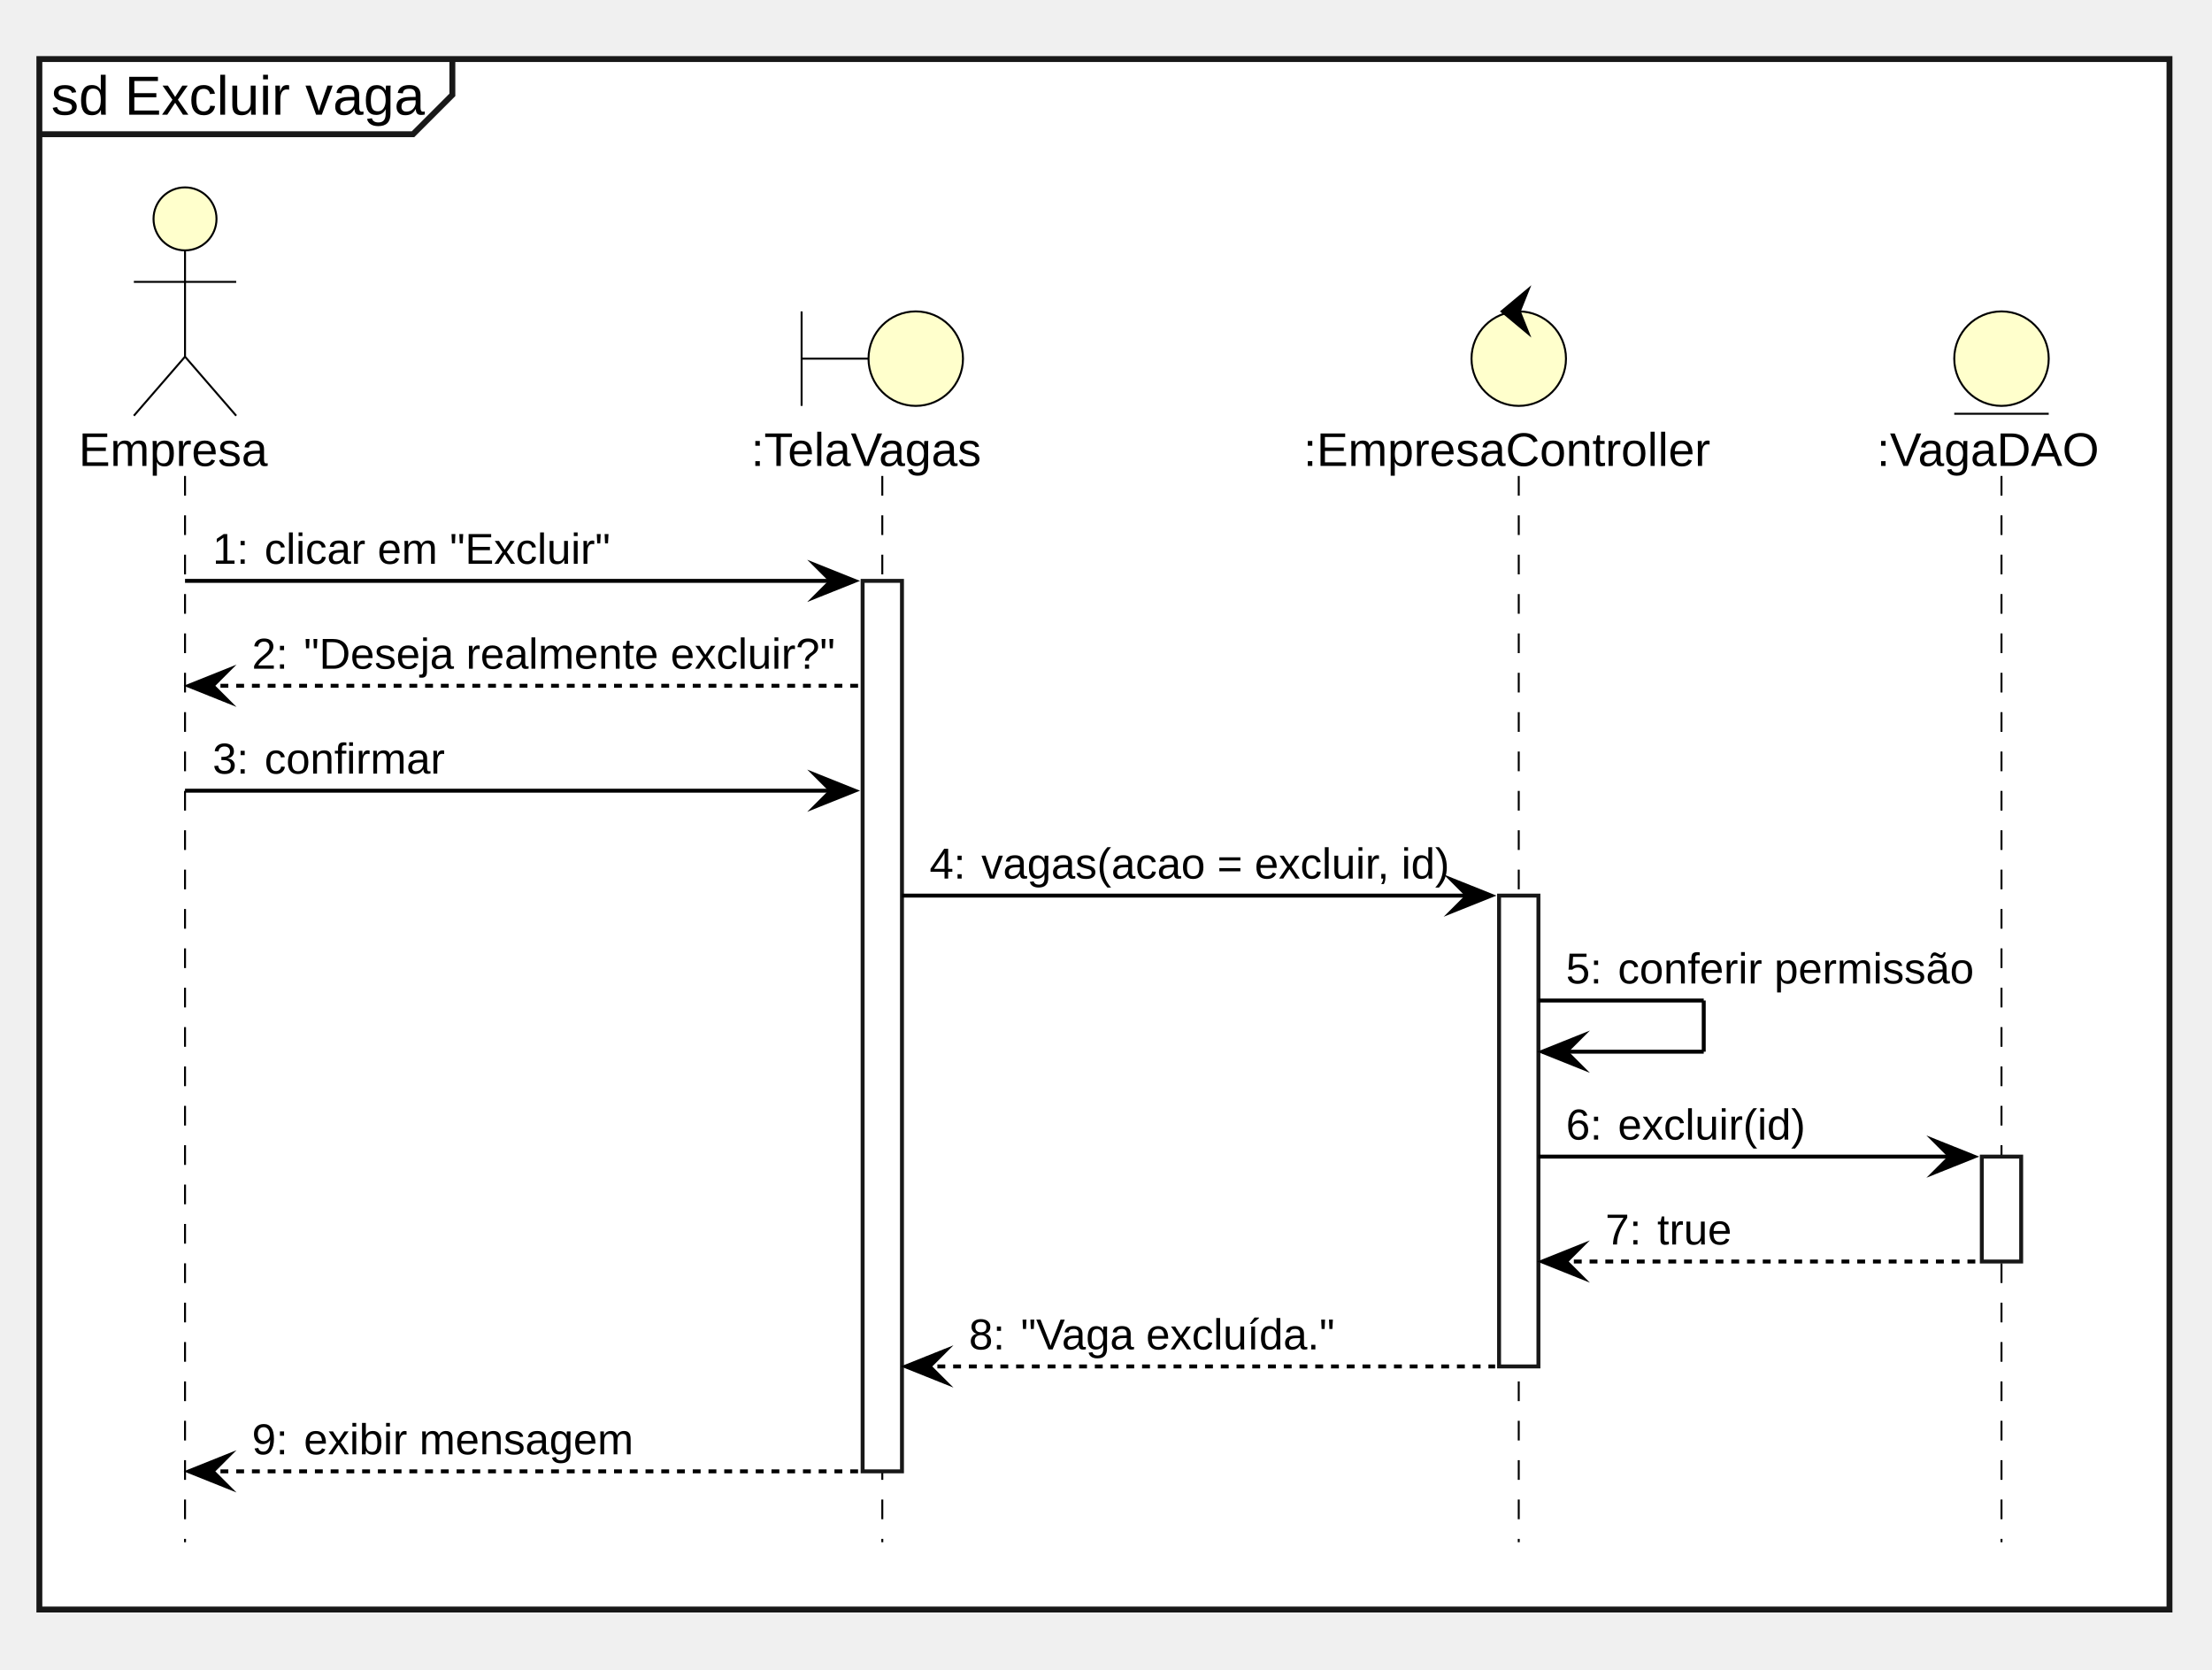
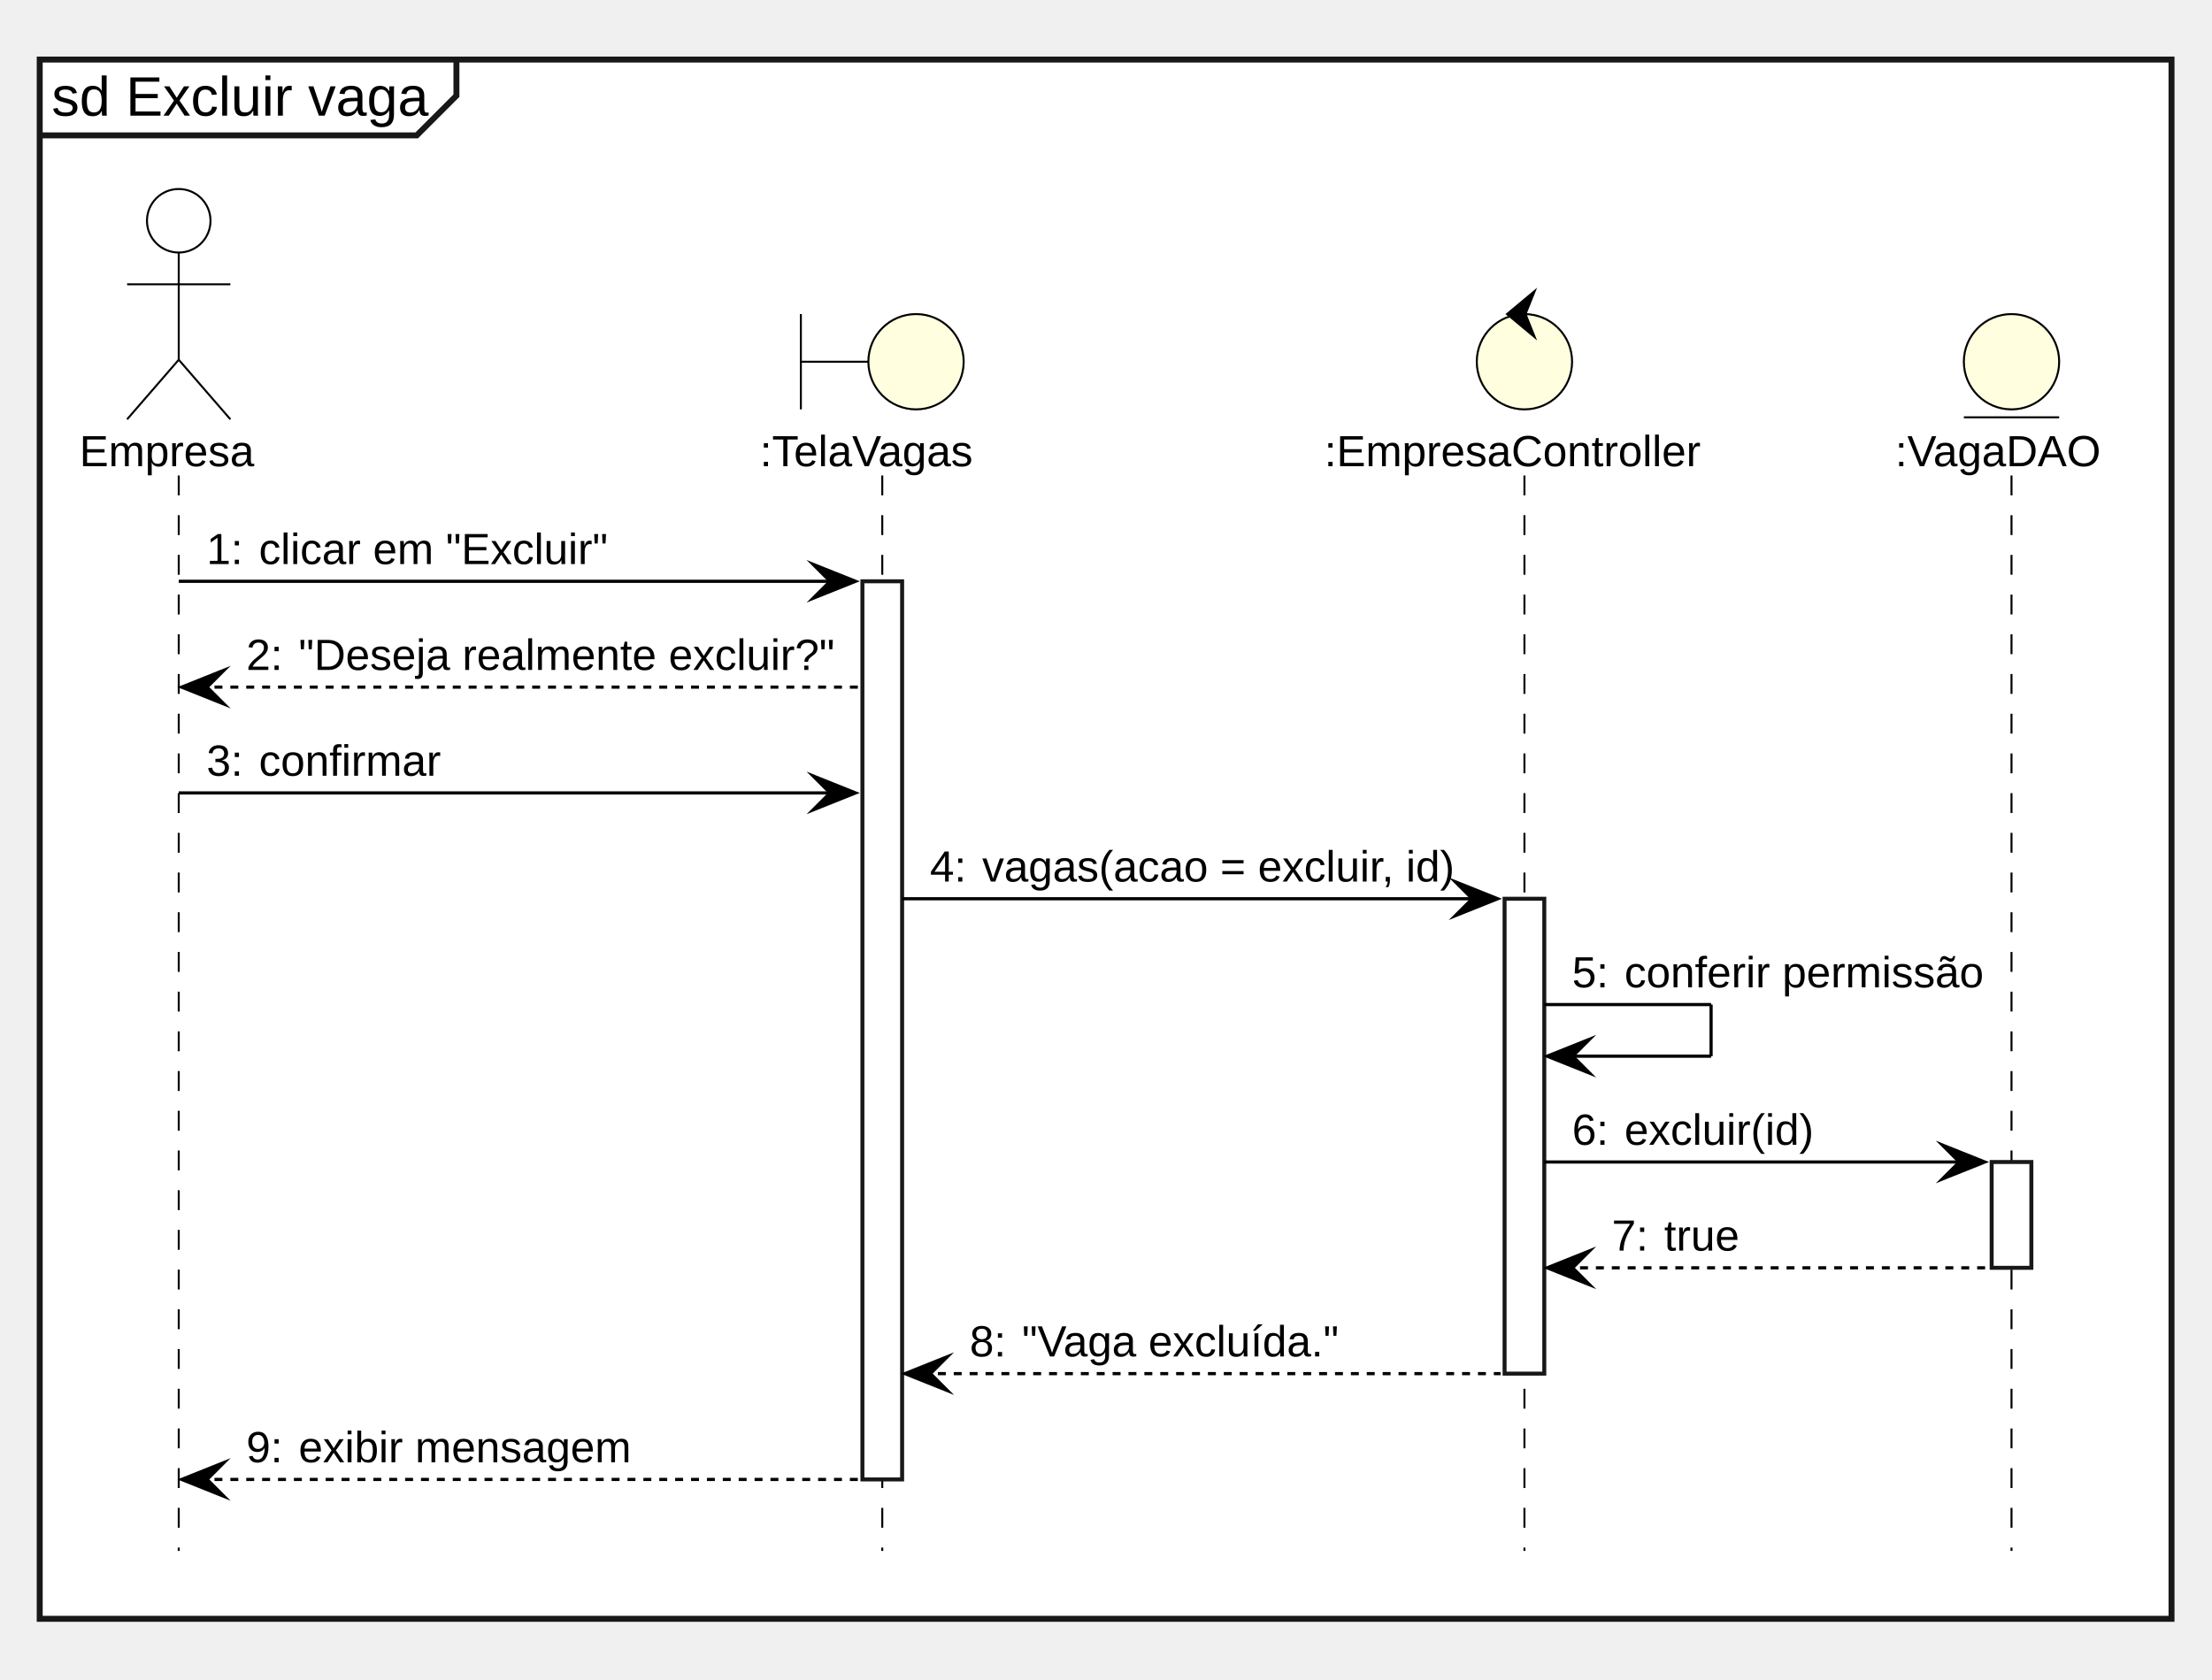
- <svg xmlns="http://www.w3.org/2000/svg" version="1.1" data-diagram-type="SEQUENCE" style="width:562px;height:424px;background:#FFFFFF;" width="562px" height="424px" viewBox="0 0 562 424" zoomAndPan="magnify" preserveAspectRatio="none" contentStyleType="text/css">
+ <svg xmlns="http://www.w3.org/2000/svg" version="1.1" data-diagram-type="SEQUENCE" style="width:557px;height:423px;background:#FFFFFF;" width="557px" height="423px" viewBox="0 0 557 423" zoomAndPan="magnify" preserveAspectRatio="none" contentStyleType="text/css">
  <defs />
  <g font-family="sans-serif" lengthAdjust="spacing">
-     <rect x="10" y="15" width="541.197" height="393.836" fill="#FFF" style="stroke:#181818;stroke-width:1.5;" />
+     <rect x="10" y="15" width="536.806" height="392.687" fill="#FFF" style="stroke:#181818;stroke-width:1.5;" />
    <path d="M114.931,15 L114.931,24.099 L104.931,34.099 L10,34.099" style="stroke:#181818;stroke-width:1.5;" fill="none" />
    <text x="13" y="29.132" fill="#000" font-size="14" textLength="94.931" font-family="Arial">sd Excluir vaga</text>
    <g>
-       <rect x="43.509" y="120.897" width="8" height="270.84" fill="#000" fill-opacity="0" />
-       <line x1="47.009" y1="120.897" x2="47.009" y2="391.738" style="stroke:#000;stroke-width:0.5;stroke-dasharray:5,5;" />
+       <rect x="41.508" y="119.748" width="8" height="270.84" fill="#000" fill-opacity="0" />
+       <line x1="45.008" y1="119.748" x2="45.008" y2="390.588" style="stroke:#000;stroke-width:0.5;stroke-dasharray:5,5;" />
    </g>
    <g>
-       <rect x="220.664" y="120.897" width="8" height="270.84" fill="#000" fill-opacity="0" />
-       <line x1="224.164" y1="120.897" x2="224.164" y2="391.738" style="stroke:#000;stroke-width:0.5;stroke-dasharray:5,5;" />
+       <rect x="218.663" y="119.748" width="8" height="270.84" fill="#000" fill-opacity="0" />
+       <line x1="222.163" y1="119.748" x2="222.163" y2="390.588" style="stroke:#000;stroke-width:0.5;stroke-dasharray:5,5;" />
    </g>
    <g>
-       <rect x="219.164" y="147.546" width="10" height="226.191" fill="#FFF" style="stroke:#181818;stroke-width:1;" />
+       <rect x="217.163" y="146.396" width="10" height="226.191" fill="#FFF" style="stroke:#181818;stroke-width:1;" />
    </g>
    <g>
-       <rect x="382.366" y="120.897" width="8" height="270.84" fill="#000" fill-opacity="0" />
-       <line x1="385.866" y1="120.897" x2="385.866" y2="391.738" style="stroke:#000;stroke-width:0.5;stroke-dasharray:5,5;" />
+       <rect x="380.365" y="119.748" width="8" height="270.84" fill="#000" fill-opacity="0" />
+       <line x1="383.865" y1="119.748" x2="383.865" y2="390.588" style="stroke:#000;stroke-width:0.5;stroke-dasharray:5,5;" />
    </g>
    <g>
-       <rect x="380.866" y="227.493" width="10" height="119.596" fill="#FFF" style="stroke:#181818;stroke-width:1;" />
+       <rect x="378.865" y="226.343" width="10" height="119.596" fill="#FFF" style="stroke:#181818;stroke-width:1;" />
    </g>
    <g>
-       <rect x="505.016" y="120.897" width="8" height="270.84" fill="#000" fill-opacity="0" />
-       <line x1="508.516" y1="120.897" x2="508.516" y2="391.738" style="stroke:#000;stroke-width:0.5;stroke-dasharray:5,5;" />
+       <rect x="503.015" y="119.748" width="8" height="270.84" fill="#000" fill-opacity="0" />
+       <line x1="506.515" y1="119.748" x2="506.515" y2="390.588" style="stroke:#000;stroke-width:0.5;stroke-dasharray:5,5;" />
    </g>
    <g>
-       <rect x="503.516" y="293.791" width="10" height="26.649" fill="#FFF" style="stroke:#181818;stroke-width:1;" />
+       <rect x="501.515" y="292.641" width="10" height="26.649" fill="#FFF" style="stroke:#181818;stroke-width:1;" />
    </g>
-     <text x="20" y="118.354" fill="#000" font-size="12" textLength="48.018" font-family="Arial">Empresa</text>
-     <ellipse cx="47.009" cy="55.599" rx="8" ry="8" fill="#FFC" style="stroke:#000;stroke-width:0.5;" />
-     <path d="M47.009,63.599 L47.009,90.599 M34.009,71.599 L60.009,71.599 M47.009,90.599 L34.009,105.599 M47.009,90.599 L60.009,105.599" style="stroke:#000;stroke-width:0.5;" fill="none" />
-     <text x="190.812" y="118.354" fill="#000" font-size="12" textLength="60.703" font-family="Arial">:TelaVagas</text>
-     <path d="M203.664,79.099 L203.664,103.099 M203.664,91.099 L220.664,91.099" style="stroke:#000;stroke-width:0.5;" fill="none" />
-     <ellipse cx="232.664" cy="91.099" rx="12" ry="12" fill="#FFC" style="stroke:#000;stroke-width:0.5;" />
-     <text x="331.18" y="118.354" fill="#000" font-size="12" textLength="103.371" font-family="Arial">:EmpresaController</text>
-     <ellipse cx="385.866" cy="91.099" rx="12" ry="12" fill="#FFC" style="stroke:#000;stroke-width:0.5;" />
-     <polygon points="381.866,79.099,387.866,74.099,385.866,79.099,387.866,84.099,381.866,79.099" fill="#000" style="stroke:#000;stroke-width:1;stroke-linejoin:miter;stroke-miterlimit:10;" />
-     <text x="476.834" y="118.354" fill="#000" font-size="12" textLength="57.363" font-family="Arial">:VagaDAO</text>
-     <ellipse cx="508.516" cy="91.099" rx="12" ry="12" fill="#FFC" style="stroke:#000;stroke-width:0.5;" />
-     <line x1="496.516" y1="105.099" x2="520.516" y2="105.099" style="stroke:#000;stroke-width:0.5;" />
-     <polygon points="207.164,143.546,217.164,147.546,207.164,151.546,211.164,147.546" fill="#000" style="stroke:#000;stroke-width:1;stroke-linejoin:miter;stroke-miterlimit:10;" />
-     <line x1="47.009" y1="147.546" x2="213.164" y2="147.546" style="stroke:#000;stroke-width:1;" />
-     <text x="54.009" y="143.215" fill="#000" font-size="11" textLength="9.174" font-family="Arial">1:</text>
-     <text x="67.183" y="143.215" fill="#000" font-size="11" textLength="87.876" font-family="Arial">clicar em "Excluir"</text>
-     <polygon points="58.009,170.195,48.009,174.195,58.009,178.195,54.009,174.195" fill="#000" style="stroke:#000;stroke-width:1;stroke-linejoin:miter;stroke-miterlimit:10;" />
-     <line x1="52.009" y1="174.195" x2="218.164" y2="174.195" style="stroke:#000;stroke-width:1;stroke-dasharray:2,2;" />
-     <text x="64.009" y="169.864" fill="#000" font-size="11" textLength="9.174" font-family="Arial">2:</text>
-     <text x="77.183" y="169.864" fill="#000" font-size="11" textLength="134.981" font-family="Arial">"Deseja realmente excluir?"</text>
-     <polygon points="207.164,196.844,217.164,200.844,207.164,204.844,211.164,200.844" fill="#000" style="stroke:#000;stroke-width:1;stroke-linejoin:miter;stroke-miterlimit:10;" />
-     <line x1="47.009" y1="200.844" x2="213.164" y2="200.844" style="stroke:#000;stroke-width:1;" />
-     <text x="54.009" y="196.513" fill="#000" font-size="11" textLength="9.174" font-family="Arial">3:</text>
-     <text x="67.183" y="196.513" fill="#000" font-size="11" textLength="45.842" font-family="Arial">confirmar</text>
-     <polygon points="368.866,223.493,378.866,227.493,368.866,231.493,372.866,227.493" fill="#000" style="stroke:#000;stroke-width:1;stroke-linejoin:miter;stroke-miterlimit:10;" />
-     <line x1="229.164" y1="227.493" x2="374.866" y2="227.493" style="stroke:#000;stroke-width:1;" />
-     <text x="236.164" y="223.162" fill="#000" font-size="11" textLength="9.174" font-family="Arial">4:</text>
-     <text x="249.337" y="223.162" fill="#000" font-size="11" textLength="119.528" font-family="Arial">vagas(acao = excluir, id)</text>
-     <line x1="390.866" y1="254.142" x2="432.866" y2="254.142" style="stroke:#000;stroke-width:1;" />
-     <line x1="432.866" y1="254.142" x2="432.866" y2="267.142" style="stroke:#000;stroke-width:1;" />
-     <line x1="391.866" y1="267.142" x2="432.866" y2="267.142" style="stroke:#000;stroke-width:1;" />
-     <polygon points="401.866,263.142,391.866,267.142,401.866,271.142,397.866,267.142" fill="#000" style="stroke:#000;stroke-width:1;stroke-linejoin:miter;stroke-miterlimit:10;" />
-     <text x="397.866" y="249.811" fill="#000" font-size="11" textLength="9.174" font-family="Arial">5:</text>
-     <text x="411.04" y="249.811" fill="#000" font-size="11" textLength="90.476" font-family="Arial">conferir permissão</text>
-     <polygon points="491.516,289.791,501.516,293.791,491.516,297.791,495.516,293.791" fill="#000" style="stroke:#000;stroke-width:1;stroke-linejoin:miter;stroke-miterlimit:10;" />
-     <line x1="390.866" y1="293.791" x2="497.516" y2="293.791" style="stroke:#000;stroke-width:1;" />
-     <text x="397.866" y="289.46" fill="#000" font-size="11" textLength="9.174" font-family="Arial">6:</text>
-     <text x="411.04" y="289.46" fill="#000" font-size="11" textLength="47.674" font-family="Arial">excluir(id)</text>
-     <polygon points="401.866,316.44,391.866,320.44,401.866,324.44,397.866,320.44" fill="#000" style="stroke:#000;stroke-width:1;stroke-linejoin:miter;stroke-miterlimit:10;" />
-     <line x1="395.866" y1="320.44" x2="502.516" y2="320.44" style="stroke:#000;stroke-width:1;stroke-dasharray:2,2;" />
-     <text x="407.866" y="316.109" fill="#000" font-size="11" textLength="9.174" font-family="Arial">7:</text>
-     <text x="421.04" y="316.109" fill="#000" font-size="11" textLength="18.955" font-family="Arial">true</text>
-     <polygon points="240.164,343.089,230.164,347.089,240.164,351.089,236.164,347.089" fill="#000" style="stroke:#000;stroke-width:1;stroke-linejoin:miter;stroke-miterlimit:10;" />
-     <line x1="234.164" y1="347.089" x2="379.866" y2="347.089" style="stroke:#000;stroke-width:1;stroke-dasharray:2,2;" />
-     <text x="246.164" y="342.758" fill="#000" font-size="11" textLength="9.174" font-family="Arial">8:</text>
-     <text x="259.337" y="342.758" fill="#000" font-size="11" textLength="80.583" font-family="Arial">"Vaga excluída."</text>
-     <polygon points="58.009,369.738,48.009,373.738,58.009,377.738,54.009,373.738" fill="#000" style="stroke:#000;stroke-width:1;stroke-linejoin:miter;stroke-miterlimit:10;" />
-     <line x1="52.009" y1="373.738" x2="218.164" y2="373.738" style="stroke:#000;stroke-width:1;stroke-dasharray:2,2;" />
-     <text x="64.009" y="369.407" fill="#000" font-size="11" textLength="9.174" font-family="Arial">9:</text>
-     <text x="77.183" y="369.407" fill="#000" font-size="11" textLength="83.757" font-family="Arial">exibir mensagem</text>
+     <text x="20" y="117.417" fill="#000" font-size="11" textLength="44.016" font-family="Arial">Empresa</text>
+     <ellipse cx="45.008" cy="55.599" rx="8" ry="8" fill="#FFF" style="stroke:#000;stroke-width:0.5;" />
+     <path d="M45.008,63.599 L45.008,90.599 M32.008,71.599 L58.008,71.599 M45.008,90.599 L32.008,105.599 M45.008,90.599 L58.008,105.599" style="stroke:#000;stroke-width:0.5;" fill="none" />
+     <text x="191.341" y="117.417" fill="#000" font-size="11" textLength="55.645" font-family="Arial">:TelaVagas</text>
+     <path d="M201.663,79.099 L201.663,103.099 M201.663,91.099 L218.663,91.099" style="stroke:#000;stroke-width:0.5;" fill="none" />
+     <ellipse cx="230.663" cy="91.099" rx="12" ry="12" fill="#FFFFE0" style="stroke:#000;stroke-width:0.5;" />
+     <text x="333.487" y="117.417" fill="#000" font-size="11" textLength="94.757" font-family="Arial">:EmpresaController</text>
+     <ellipse cx="383.865" cy="91.099" rx="12" ry="12" fill="#FFFFE0" style="stroke:#000;stroke-width:0.5;" />
+     <polygon points="379.865,79.099,385.865,74.099,383.865,79.099,385.865,84.099,379.865,79.099" fill="#000" style="stroke:#000;stroke-width:1;stroke-linejoin:miter;stroke-miterlimit:10;" />
+     <text x="477.223" y="117.417" fill="#000" font-size="11" textLength="52.583" font-family="Arial">:VagaDAO</text>
+     <ellipse cx="506.515" cy="91.099" rx="12" ry="12" fill="#FFFFE0" style="stroke:#000;stroke-width:0.5;" />
+     <line x1="494.515" y1="105.099" x2="518.515" y2="105.099" style="stroke:#000;stroke-width:0.5;" />
+     <polygon points="205.163,142.396,215.163,146.396,205.163,150.396,209.163,146.396" fill="#000" style="stroke:#000;stroke-width:1;stroke-linejoin:miter;stroke-miterlimit:10;" />
+     <line x1="45.008" y1="146.396" x2="211.163" y2="146.396" style="stroke:#000;stroke-width:0.8;" />
+     <text x="52.008" y="142.065" fill="#000" font-size="11" textLength="9.174" font-family="Arial">1:</text>
+     <text x="65.182" y="142.065" fill="#000" font-size="11" textLength="87.876" font-family="Arial">clicar em "Excluir"</text>
+     <polygon points="56.008,169.045,46.008,173.045,56.008,177.045,52.008,173.045" fill="#000" style="stroke:#000;stroke-width:1;stroke-linejoin:miter;stroke-miterlimit:10;" />
+     <line x1="50.008" y1="173.045" x2="216.163" y2="173.045" style="stroke:#000;stroke-width:0.8;stroke-dasharray:2,2;" />
+     <text x="62.008" y="168.714" fill="#000" font-size="11" textLength="9.174" font-family="Arial">2:</text>
+     <text x="75.182" y="168.714" fill="#000" font-size="11" textLength="134.981" font-family="Arial">"Deseja realmente excluir?"</text>
+     <polygon points="205.163,195.694,215.163,199.694,205.163,203.694,209.163,199.694" fill="#000" style="stroke:#000;stroke-width:1;stroke-linejoin:miter;stroke-miterlimit:10;" />
+     <line x1="45.008" y1="199.694" x2="211.163" y2="199.694" style="stroke:#000;stroke-width:0.8;" />
+     <text x="52.008" y="195.363" fill="#000" font-size="11" textLength="9.174" font-family="Arial">3:</text>
+     <text x="65.182" y="195.363" fill="#000" font-size="11" textLength="45.842" font-family="Arial">confirmar</text>
+     <polygon points="366.865,222.343,376.865,226.343,366.865,230.343,370.865,226.343" fill="#000" style="stroke:#000;stroke-width:1;stroke-linejoin:miter;stroke-miterlimit:10;" />
+     <line x1="227.163" y1="226.343" x2="372.865" y2="226.343" style="stroke:#000;stroke-width:0.8;" />
+     <text x="234.163" y="222.012" fill="#000" font-size="11" textLength="9.174" font-family="Arial">4:</text>
+     <text x="247.337" y="222.012" fill="#000" font-size="11" textLength="119.528" font-family="Arial">vagas(acao = excluir, id)</text>
+     <line x1="388.865" y1="252.992" x2="430.865" y2="252.992" style="stroke:#000;stroke-width:0.8;" />
+     <line x1="430.865" y1="252.992" x2="430.865" y2="265.992" style="stroke:#000;stroke-width:0.8;" />
+     <line x1="389.865" y1="265.992" x2="430.865" y2="265.992" style="stroke:#000;stroke-width:0.8;" />
+     <polygon points="399.865,261.992,389.865,265.992,399.865,269.992,395.865,265.992" fill="#000" style="stroke:#000;stroke-width:1;stroke-linejoin:miter;stroke-miterlimit:10;" />
+     <text x="395.865" y="248.661" fill="#000" font-size="11" textLength="9.174" font-family="Arial">5:</text>
+     <text x="409.039" y="248.661" fill="#000" font-size="11" textLength="90.476" font-family="Arial">conferir permissão</text>
+     <polygon points="489.515,288.641,499.515,292.641,489.515,296.641,493.515,292.641" fill="#000" style="stroke:#000;stroke-width:1;stroke-linejoin:miter;stroke-miterlimit:10;" />
+     <line x1="388.865" y1="292.641" x2="495.515" y2="292.641" style="stroke:#000;stroke-width:0.8;" />
+     <text x="395.865" y="288.31" fill="#000" font-size="11" textLength="9.174" font-family="Arial">6:</text>
+     <text x="409.039" y="288.31" fill="#000" font-size="11" textLength="47.674" font-family="Arial">excluir(id)</text>
+     <polygon points="399.865,315.29,389.865,319.29,399.865,323.29,395.865,319.29" fill="#000" style="stroke:#000;stroke-width:1;stroke-linejoin:miter;stroke-miterlimit:10;" />
+     <line x1="393.865" y1="319.29" x2="500.515" y2="319.29" style="stroke:#000;stroke-width:0.8;stroke-dasharray:2,2;" />
+     <text x="405.865" y="314.959" fill="#000" font-size="11" textLength="9.174" font-family="Arial">7:</text>
+     <text x="419.039" y="314.959" fill="#000" font-size="11" textLength="18.955" font-family="Arial">true</text>
+     <polygon points="238.163,341.939,228.163,345.939,238.163,349.939,234.163,345.939" fill="#000" style="stroke:#000;stroke-width:1;stroke-linejoin:miter;stroke-miterlimit:10;" />
+     <line x1="232.163" y1="345.939" x2="377.865" y2="345.939" style="stroke:#000;stroke-width:0.8;stroke-dasharray:2,2;" />
+     <text x="244.163" y="341.608" fill="#000" font-size="11" textLength="9.174" font-family="Arial">8:</text>
+     <text x="257.337" y="341.608" fill="#000" font-size="11" textLength="80.583" font-family="Arial">"Vaga excluída."</text>
+     <polygon points="56.008,368.588,46.008,372.588,56.008,376.588,52.008,372.588" fill="#000" style="stroke:#000;stroke-width:1;stroke-linejoin:miter;stroke-miterlimit:10;" />
+     <line x1="50.008" y1="372.588" x2="216.163" y2="372.588" style="stroke:#000;stroke-width:0.8;stroke-dasharray:2,2;" />
+     <text x="62.008" y="368.257" fill="#000" font-size="11" textLength="9.174" font-family="Arial">9:</text>
+     <text x="75.182" y="368.257" fill="#000" font-size="11" textLength="83.757" font-family="Arial">exibir mensagem</text>
  </g>
</svg>
